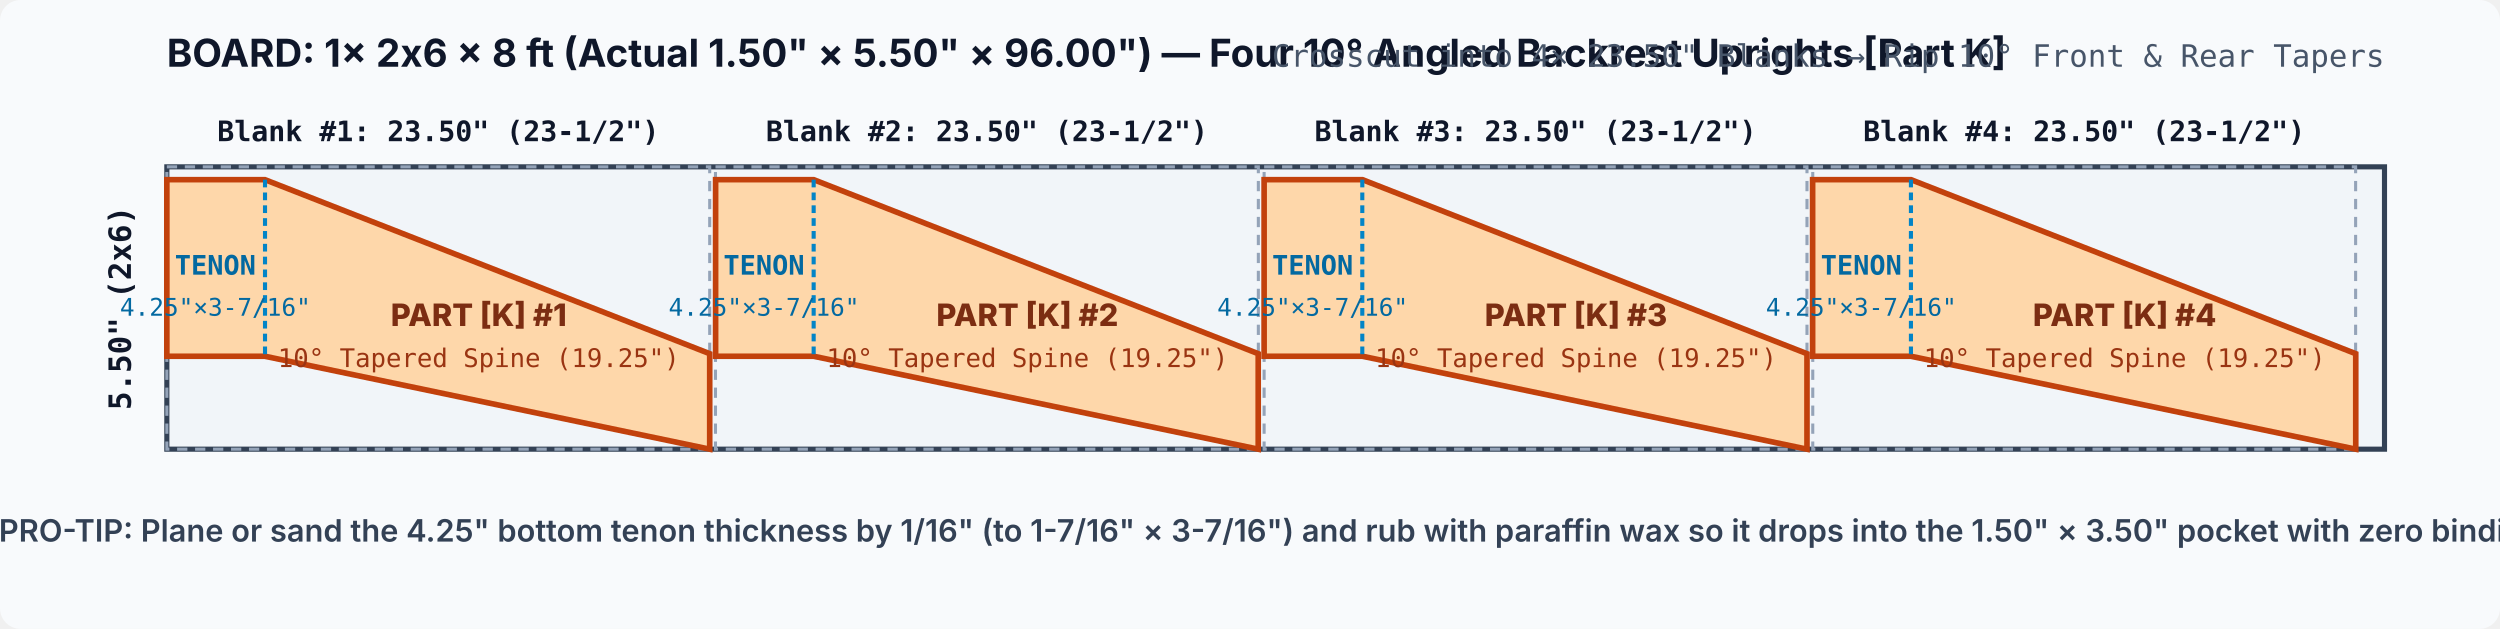
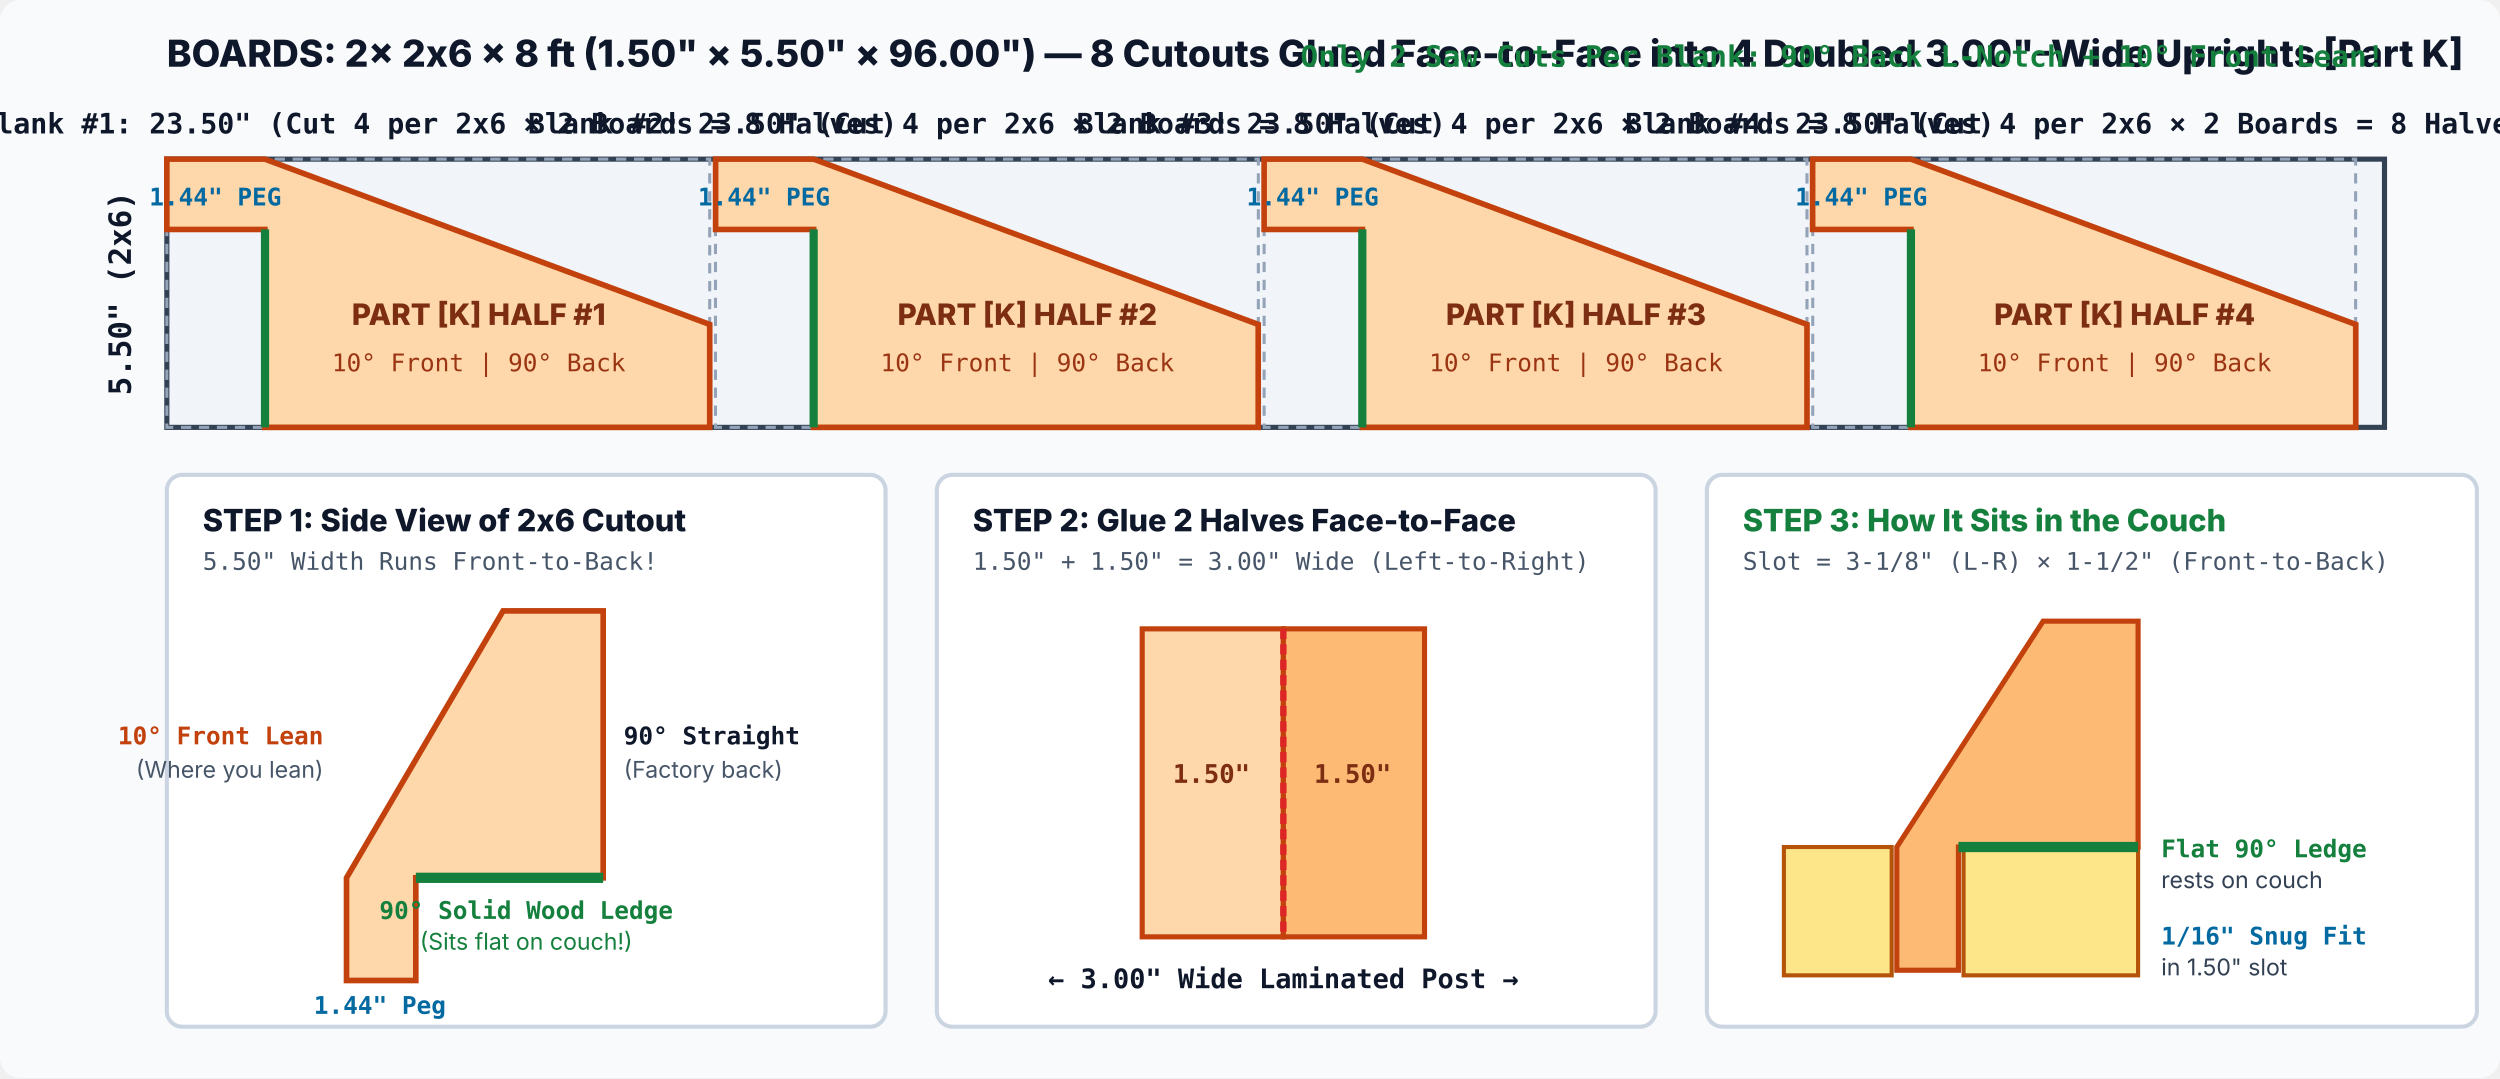
- <svg xmlns="http://www.w3.org/2000/svg" viewBox="0 0 974 245" class="blueprint-svg">
-   <rect width="974" height="245" fill="#f8fafc" rx="8" />
-   <text x="65" y="26" font-family="Inter, system-ui, sans-serif" font-size="15" font-weight="700" fill="#0f172a">
-     BOARD: 1× 2x6 × 8 ft (Actual 1.50" × 5.50" × 96.00") — Four 10° Angled Backrest Uprights [Part K]
+ <svg xmlns="http://www.w3.org/2000/svg" viewBox="0 0 974 420" class="blueprint-svg">
+   <rect width="974" height="420" fill="#f8fafc" rx="8" />
+   <text x="65" y="26" font-family="Inter, system-ui, sans-serif" font-size="14.5" font-weight="800" fill="#0f172a">
+     BOARDS: 2× 2x6 × 8 ft (1.50" × 5.50" × 96.00") — 8 Cutouts Glued Face-to-Face into 4 Doubled 3.00"-Wide Uprights [Part K]
  </text>
-   <text x="929" y="26" text-anchor="end" font-family="JetBrains Mono, monospace" font-size="12" fill="#475569">
-     Crosscut into 4× 23.50" Blanks → Rip 10° Front &amp; Rear Tapers
+   <text x="929" y="26" text-anchor="end" font-family="JetBrains Mono, monospace" font-size="11.5" fill="#15803d" font-weight="700">
+     Only 2 Saw Cuts Per Blank: 90° Back L-Notch + 10° Front Lean!
  </text>
-   <rect x="65.0" y="65.0" width="864.0" height="110.0" fill="#f1f5f9" stroke="#334155" stroke-width="2" />
-   <rect x="65.0" y="65.0" width="211.5" height="110.0" fill="none" stroke="#94a3b8" stroke-width="1.2" stroke-dasharray="4,3" />
-   <polygon points="65.0,70.0 103.2,70.0 276.5,137.8 276.5,175.0 103.2,138.8 65.0,138.8" fill="#fed7aa" stroke="#c2410c" stroke-width="2.2" />
-   <line x1="103.25" y1="70.0" x2="103.25" y2="138.8" stroke="#0284c7" stroke-width="1.6" stroke-dasharray="3,2" />
-   <text x="83.9" y="107.0" text-anchor="middle" font-family="JetBrains Mono, monospace" font-size="10.5" font-weight="700" fill="#0369a1">TENON</text>
-   <text x="83.9" y="123.0" text-anchor="middle" font-family="JetBrains Mono, monospace" font-size="9.5" fill="#0369a1">4.25"×3-7/16"</text>
-   <text x="186.5" y="127.0" text-anchor="middle" font-family="Inter, sans-serif" font-size="12" font-weight="800" fill="#7c2d12">PART [K] #1</text>
-   <text x="186.5" y="143.0" text-anchor="middle" font-family="JetBrains Mono, monospace" font-size="10" fill="#9a3412">10° Tapered Spine (19.25")</text>
-   <text x="170.75" y="55.0" text-anchor="middle" font-family="JetBrains Mono, monospace" font-size="11" font-weight="700" fill="#0f172a">Blank #1: 23.50" (23-1/2")</text>
-   <rect x="278.75" y="65.0" width="211.5" height="110.0" fill="none" stroke="#94a3b8" stroke-width="1.2" stroke-dasharray="4,3" />
-   <polygon points="278.8,70.0 317.0,70.0 490.2,137.8 490.2,175.0 317.0,138.8 278.8,138.8" fill="#fed7aa" stroke="#c2410c" stroke-width="2.2" />
-   <line x1="317.0" y1="70.0" x2="317.0" y2="138.8" stroke="#0284c7" stroke-width="1.6" stroke-dasharray="3,2" />
-   <text x="297.65" y="107.0" text-anchor="middle" font-family="JetBrains Mono, monospace" font-size="10.5" font-weight="700" fill="#0369a1">TENON</text>
-   <text x="297.65" y="123.0" text-anchor="middle" font-family="JetBrains Mono, monospace" font-size="9.5" fill="#0369a1">4.25"×3-7/16"</text>
-   <text x="400.25" y="127.0" text-anchor="middle" font-family="Inter, sans-serif" font-size="12" font-weight="800" fill="#7c2d12">PART [K] #2</text>
-   <text x="400.25" y="143.0" text-anchor="middle" font-family="JetBrains Mono, monospace" font-size="10" fill="#9a3412">10° Tapered Spine (19.25")</text>
-   <text x="384.5" y="55.0" text-anchor="middle" font-family="JetBrains Mono, monospace" font-size="11" font-weight="700" fill="#0f172a">Blank #2: 23.50" (23-1/2")</text>
-   <rect x="492.5" y="65.0" width="211.5" height="110.0" fill="none" stroke="#94a3b8" stroke-width="1.2" stroke-dasharray="4,3" />
-   <polygon points="492.5,70.0 530.8,70.0 704.0,137.8 704.0,175.0 530.8,138.8 492.5,138.8" fill="#fed7aa" stroke="#c2410c" stroke-width="2.2" />
-   <line x1="530.75" y1="70.0" x2="530.75" y2="138.8" stroke="#0284c7" stroke-width="1.6" stroke-dasharray="3,2" />
-   <text x="511.4" y="107.0" text-anchor="middle" font-family="JetBrains Mono, monospace" font-size="10.5" font-weight="700" fill="#0369a1">TENON</text>
-   <text x="511.4" y="123.0" text-anchor="middle" font-family="JetBrains Mono, monospace" font-size="9.5" fill="#0369a1">4.25"×3-7/16"</text>
-   <text x="614.0" y="127.0" text-anchor="middle" font-family="Inter, sans-serif" font-size="12" font-weight="800" fill="#7c2d12">PART [K] #3</text>
-   <text x="614.0" y="143.0" text-anchor="middle" font-family="JetBrains Mono, monospace" font-size="10" fill="#9a3412">10° Tapered Spine (19.25")</text>
-   <text x="598.25" y="55.0" text-anchor="middle" font-family="JetBrains Mono, monospace" font-size="11" font-weight="700" fill="#0f172a">Blank #3: 23.50" (23-1/2")</text>
-   <rect x="706.25" y="65.0" width="211.5" height="110.0" fill="none" stroke="#94a3b8" stroke-width="1.2" stroke-dasharray="4,3" />
-   <polygon points="706.2,70.0 744.5,70.0 917.8,137.8 917.8,175.0 744.5,138.8 706.2,138.8" fill="#fed7aa" stroke="#c2410c" stroke-width="2.2" />
-   <line x1="744.5" y1="70.0" x2="744.5" y2="138.8" stroke="#0284c7" stroke-width="1.6" stroke-dasharray="3,2" />
-   <text x="725.15" y="107.0" text-anchor="middle" font-family="JetBrains Mono, monospace" font-size="10.5" font-weight="700" fill="#0369a1">TENON</text>
-   <text x="725.15" y="123.0" text-anchor="middle" font-family="JetBrains Mono, monospace" font-size="9.5" fill="#0369a1">4.25"×3-7/16"</text>
-   <text x="827.75" y="127.0" text-anchor="middle" font-family="Inter, sans-serif" font-size="12" font-weight="800" fill="#7c2d12">PART [K] #4</text>
-   <text x="827.75" y="143.0" text-anchor="middle" font-family="JetBrains Mono, monospace" font-size="10" fill="#9a3412">10° Tapered Spine (19.25")</text>
-   <text x="812.0" y="55.0" text-anchor="middle" font-family="JetBrains Mono, monospace" font-size="11" font-weight="700" fill="#0f172a">Blank #4: 23.50" (23-1/2")</text>
-   <text x="51.0" y="120.0" text-anchor="middle" transform="rotate(-90 51.0 120.0)" font-family="JetBrains Mono, monospace" font-size="12" font-weight="700" fill="#0f172a">5.50" (2x6)</text>
-   <text x="497.0" y="211.0" text-anchor="middle" font-family="Inter, sans-serif" font-size="12" font-weight="600" fill="#334155">
-     PRO-TIP: Plane or sand the 4.25" bottom tenon thickness by 1/16" (to 1-7/16" × 3-7/16") and rub with paraffin wax so it drops into the 1.50" × 3.50" pocket with zero binding.
-   </text>
+   <rect x="65.0" y="62.0" width="864.0" height="104.5" fill="#f1f5f9" stroke="#334155" stroke-width="2" />
+   <rect x="65.0" y="62.0" width="211.5" height="104.5" fill="none" stroke="#94a3b8" stroke-width="1.2" stroke-dasharray="4,3" />
+   <polygon points="65.0,62.0 103.2,62.0 276.5,126.4 276.5,166.5 103.2,166.5 103.2,89.4 65.0,89.4" fill="#fed7aa" stroke="#c2410c" stroke-width="2.2" />
+   <line x1="103.25" y1="89.36" x2="103.25" y2="166.5" stroke="#15803d" stroke-width="3.2" />
+   <text x="83.9" y="80.05" text-anchor="middle" font-family="JetBrains Mono, monospace" font-size="9.5" font-weight="700" fill="#0369a1">1.44" PEG</text>
+   <text x="186.5" y="126.6" text-anchor="middle" font-family="Inter, sans-serif" font-size="11.5" font-weight="800" fill="#7c2d12">PART [K] HALF #1</text>
+   <text x="186.5" y="144.65" text-anchor="middle" font-family="JetBrains Mono, monospace" font-size="9.5" fill="#9a3412">10° Front | 90° Back</text>
+   <text x="170.75" y="52.0" text-anchor="middle" font-family="JetBrains Mono, monospace" font-size="11" font-weight="700" fill="#0f172a">Blank #1: 23.50" (Cut 4 per 2x6 × 2 Boards = 8 Halves)</text>
+   <rect x="278.75" y="62.0" width="211.5" height="104.5" fill="none" stroke="#94a3b8" stroke-width="1.2" stroke-dasharray="4,3" />
+   <polygon points="278.8,62.0 317.0,62.0 490.2,126.4 490.2,166.5 317.0,166.5 317.0,89.4 278.8,89.4" fill="#fed7aa" stroke="#c2410c" stroke-width="2.2" />
+   <line x1="317.0" y1="89.36" x2="317.0" y2="166.5" stroke="#15803d" stroke-width="3.2" />
+   <text x="297.65" y="80.05" text-anchor="middle" font-family="JetBrains Mono, monospace" font-size="9.5" font-weight="700" fill="#0369a1">1.44" PEG</text>
+   <text x="400.25" y="126.6" text-anchor="middle" font-family="Inter, sans-serif" font-size="11.5" font-weight="800" fill="#7c2d12">PART [K] HALF #2</text>
+   <text x="400.25" y="144.65" text-anchor="middle" font-family="JetBrains Mono, monospace" font-size="9.5" fill="#9a3412">10° Front | 90° Back</text>
+   <text x="384.5" y="52.0" text-anchor="middle" font-family="JetBrains Mono, monospace" font-size="11" font-weight="700" fill="#0f172a">Blank #2: 23.50" (Cut 4 per 2x6 × 2 Boards = 8 Halves)</text>
+   <rect x="492.5" y="62.0" width="211.5" height="104.5" fill="none" stroke="#94a3b8" stroke-width="1.2" stroke-dasharray="4,3" />
+   <polygon points="492.5,62.0 530.8,62.0 704.0,126.4 704.0,166.5 530.8,166.5 530.8,89.4 492.5,89.4" fill="#fed7aa" stroke="#c2410c" stroke-width="2.2" />
+   <line x1="530.75" y1="89.36" x2="530.75" y2="166.5" stroke="#15803d" stroke-width="3.2" />
+   <text x="511.4" y="80.05" text-anchor="middle" font-family="JetBrains Mono, monospace" font-size="9.5" font-weight="700" fill="#0369a1">1.44" PEG</text>
+   <text x="614.0" y="126.6" text-anchor="middle" font-family="Inter, sans-serif" font-size="11.5" font-weight="800" fill="#7c2d12">PART [K] HALF #3</text>
+   <text x="614.0" y="144.65" text-anchor="middle" font-family="JetBrains Mono, monospace" font-size="9.5" fill="#9a3412">10° Front | 90° Back</text>
+   <text x="598.25" y="52.0" text-anchor="middle" font-family="JetBrains Mono, monospace" font-size="11" font-weight="700" fill="#0f172a">Blank #3: 23.50" (Cut 4 per 2x6 × 2 Boards = 8 Halves)</text>
+   <rect x="706.25" y="62.0" width="211.5" height="104.5" fill="none" stroke="#94a3b8" stroke-width="1.2" stroke-dasharray="4,3" />
+   <polygon points="706.2,62.0 744.5,62.0 917.8,126.4 917.8,166.5 744.5,166.5 744.5,89.4 706.2,89.4" fill="#fed7aa" stroke="#c2410c" stroke-width="2.2" />
+   <line x1="744.5" y1="89.36" x2="744.5" y2="166.5" stroke="#15803d" stroke-width="3.2" />
+   <text x="725.15" y="80.05" text-anchor="middle" font-family="JetBrains Mono, monospace" font-size="9.5" font-weight="700" fill="#0369a1">1.44" PEG</text>
+   <text x="827.75" y="126.6" text-anchor="middle" font-family="Inter, sans-serif" font-size="11.5" font-weight="800" fill="#7c2d12">PART [K] HALF #4</text>
+   <text x="827.75" y="144.65" text-anchor="middle" font-family="JetBrains Mono, monospace" font-size="9.5" fill="#9a3412">10° Front | 90° Back</text>
+   <text x="812.0" y="52.0" text-anchor="middle" font-family="JetBrains Mono, monospace" font-size="11" font-weight="700" fill="#0f172a">Blank #4: 23.50" (Cut 4 per 2x6 × 2 Boards = 8 Halves)</text>
+   <text x="51.0" y="114.25" text-anchor="middle" transform="rotate(-90 51.0 114.25)" font-family="JetBrains Mono, monospace" font-size="12" font-weight="700" fill="#0f172a">5.50" (2x6)</text>
+   <rect x="65" y="185" width="280" height="215" fill="#ffffff" stroke="#cbd5e1" stroke-width="1.6" rx="6" />
+   <text x="79" y="207" font-family="Inter, sans-serif" font-size="12" font-weight="800" fill="#0f172a">STEP 1: Side View of 2x6 Cutout</text>
+   <text x="79" y="222" font-family="JetBrains Mono, monospace" font-size="9.5" fill="#475569">5.50" Width Runs Front-to-Back!</text>
+   <polygon points="135,382 162,382 162,342 235,342 235,238 196,238 135,342" fill="#fed7aa" stroke="#c2410c" stroke-width="2.2" />
+   <line x1="162" y1="342" x2="235" y2="342" stroke="#15803d" stroke-width="4" />
+   <text x="126" y="290" text-anchor="end" font-family="JetBrains Mono, monospace" font-size="9.5" font-weight="700" fill="#c2410c">10° Front Lean</text>
+   <text x="126" y="303" text-anchor="end" font-family="Inter, sans-serif" font-size="9" fill="#475569">(Where you lean)</text>
+   <text x="243" y="290" font-family="JetBrains Mono, monospace" font-size="9.5" font-weight="700" fill="#0f172a">90° Straight</text>
+   <text x="243" y="303" font-family="Inter, sans-serif" font-size="9" fill="#475569">(Factory back)</text>
+   <text x="205" y="358" text-anchor="middle" font-family="JetBrains Mono, monospace" font-size="9.5" font-weight="800" fill="#15803d">90° Solid Wood Ledge</text>
+   <text x="205" y="370" text-anchor="middle" font-family="Inter, sans-serif" font-size="9" fill="#15803d">(Sits flat on couch!)</text>
+   <text x="148" y="395" text-anchor="middle" font-family="JetBrains Mono, monospace" font-size="9.5" font-weight="700" fill="#0369a1">1.44" Peg</text>
+   <rect x="365" y="185" width="280" height="215" fill="#ffffff" stroke="#cbd5e1" stroke-width="1.6" rx="6" />
+   <text x="379" y="207" font-family="Inter, sans-serif" font-size="12" font-weight="800" fill="#0f172a">STEP 2: Glue 2 Halves Face-to-Face</text>
+   <text x="379" y="222" font-family="JetBrains Mono, monospace" font-size="9.5" fill="#475569">1.50" + 1.50" = 3.00" Wide (Left-to-Right)</text>
+   <rect x="445" y="245" width="55" height="120" fill="#fed7aa" stroke="#c2410c" stroke-width="2" />
+   <rect x="500" y="245" width="55" height="120" fill="#fdba74" stroke="#c2410c" stroke-width="2" />
+   <line x1="500" y1="245" x2="500" y2="365" stroke="#dc2626" stroke-width="2.5" stroke-dasharray="4,2" />
+   <text x="472" y="305" text-anchor="middle" font-family="JetBrains Mono, monospace" font-size="10" font-weight="700" fill="#7c2d12">1.50"</text>
+   <text x="527" y="305" text-anchor="middle" font-family="JetBrains Mono, monospace" font-size="10" font-weight="700" fill="#7c2d12">1.50"</text>
+   <text x="500" y="385" text-anchor="middle" font-family="JetBrains Mono, monospace" font-size="10.5" font-weight="800" fill="#0f172a">← 3.00" Wide Laminated Post →</text>
+   <rect x="665" y="185" width="300" height="215" fill="#ffffff" stroke="#cbd5e1" stroke-width="1.6" rx="6" />
+   <text x="679" y="207" font-family="Inter, sans-serif" font-size="12" font-weight="800" fill="#15803d">STEP 3: How It Sits in the Couch</text>
+   <text x="679" y="222" font-family="JetBrains Mono, monospace" font-size="9.5" fill="#475569">Slot = 3-1/8" (L-R) × 1-1/2" (Front-to-Back)</text>
+   <rect x="695" y="330" width="42" height="50" fill="#fde68a" stroke="#b45309" stroke-width="1.6" />
+   <rect x="765" y="330" width="68" height="50" fill="#fde68a" stroke="#b45309" stroke-width="1.6" />
+   <polygon points="739,378 763,378 763,330 833,330 833,242 796,242 739,330" fill="#fdba74" stroke="#c2410c" stroke-width="2" />
+   <line x1="763" y1="330" x2="833" y2="330" stroke="#15803d" stroke-width="4" />
+   <text x="842" y="334" font-family="JetBrains Mono, monospace" font-size="9.5" font-weight="800" fill="#15803d">Flat 90° Ledge</text>
+   <text x="842" y="346" font-family="Inter, sans-serif" font-size="9" fill="#334155">rests on couch</text>
+   <text x="842" y="368" font-family="JetBrains Mono, monospace" font-size="9.5" font-weight="700" fill="#0369a1">1/16" Snug Fit</text>
+   <text x="842" y="380" font-family="Inter, sans-serif" font-size="9" fill="#334155">in 1.50" slot</text>
</svg>
